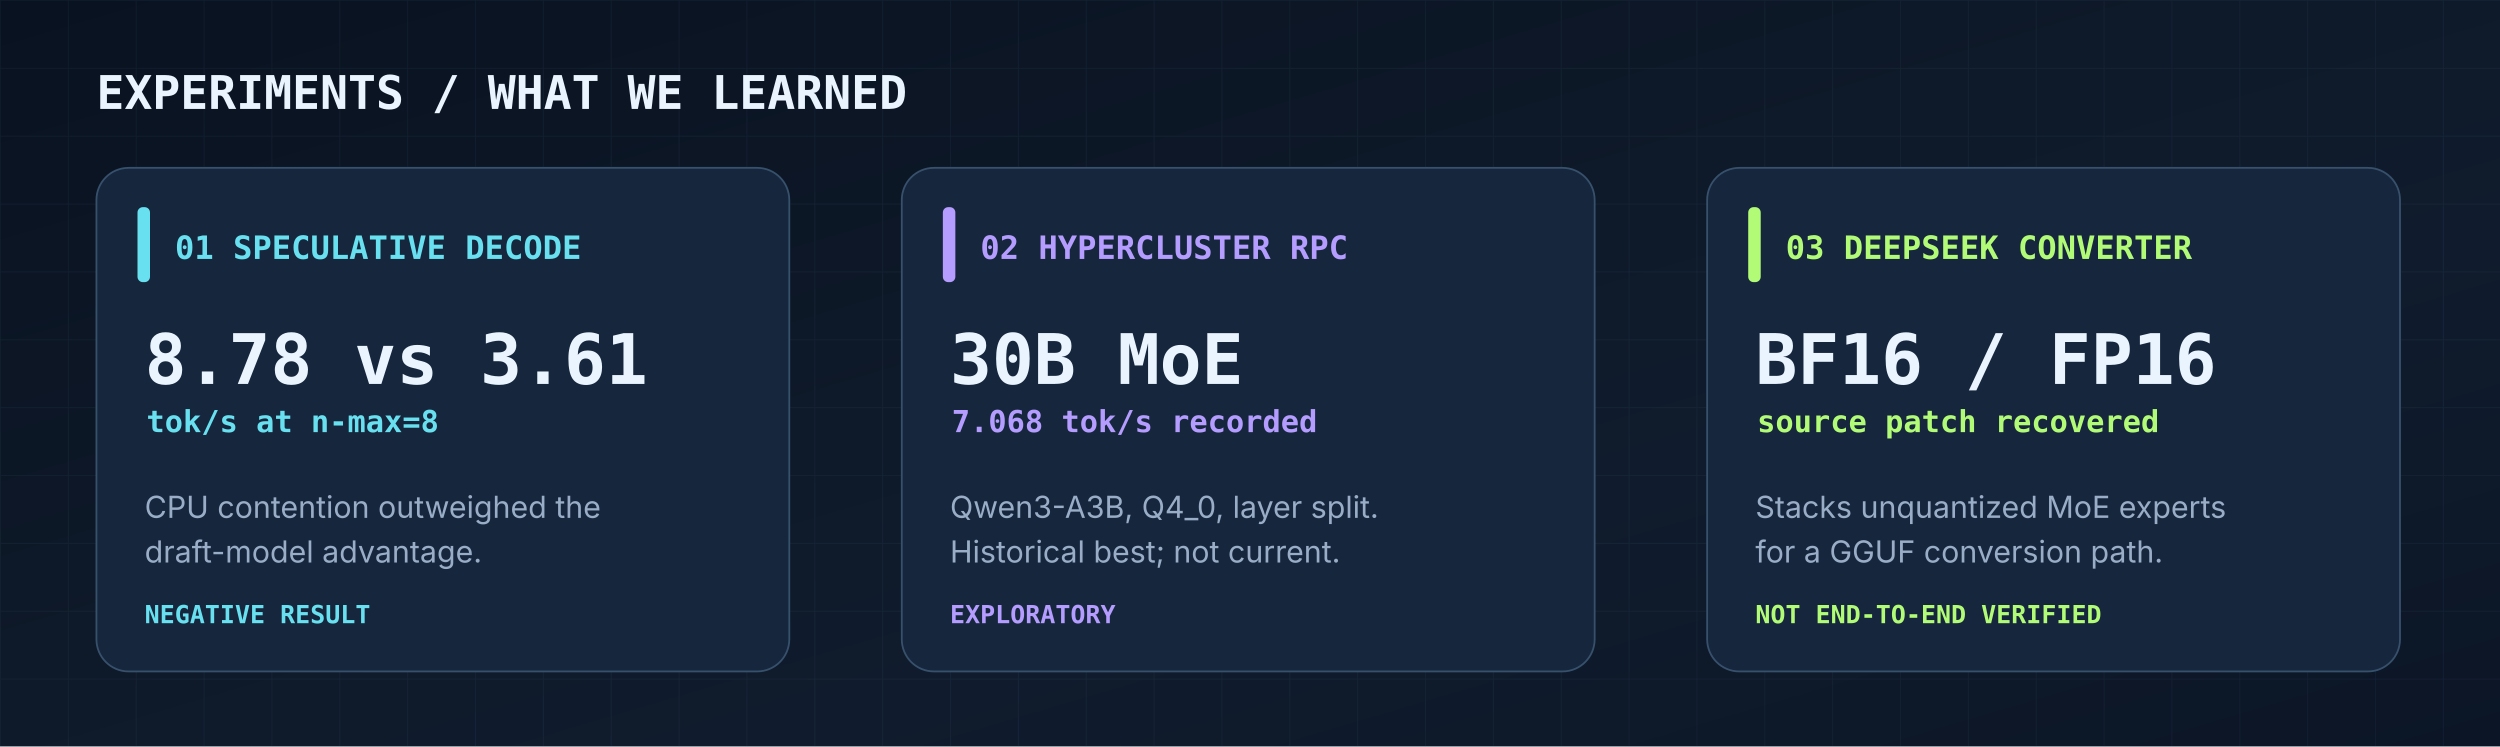
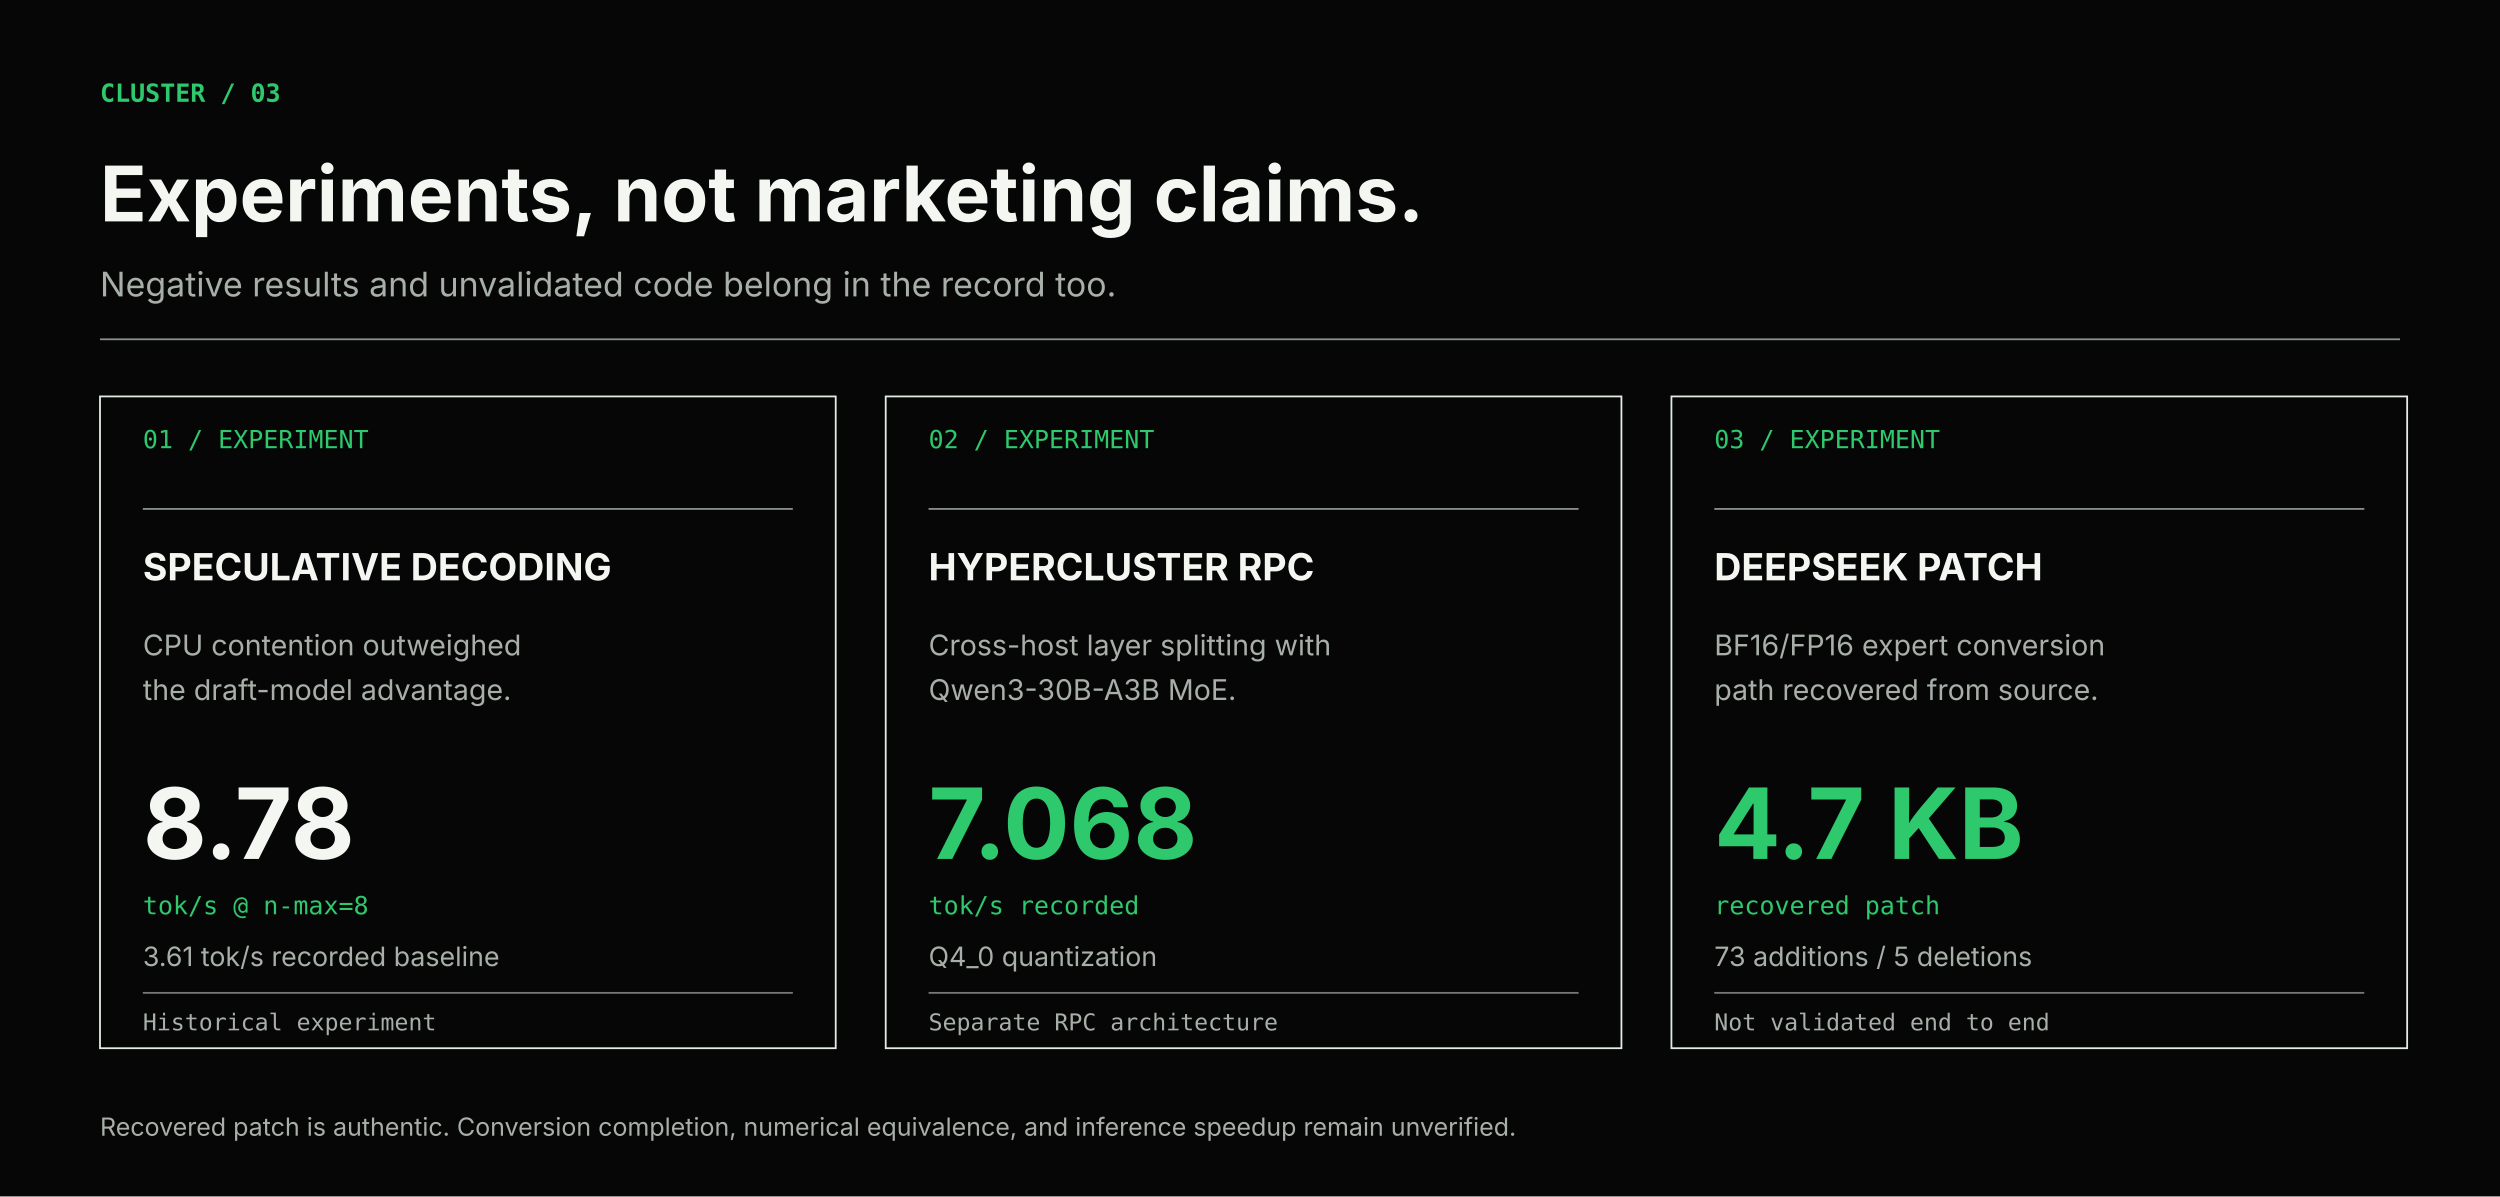
- <svg xmlns="http://www.w3.org/2000/svg" width="1400" height="418" viewBox="0 0 1400 418" role="img" aria-label="Three research and engineering experiments: speculative decoding on CPU, cross-host RPC for 30B MoE, and a recovered DeepSeek conversion patch">
-   <defs>
-     <linearGradient id="bg" x1="0" y1="0" x2="1" y2="1">
-       <stop offset="0" stop-color="#091220" />
-       <stop offset=".65" stop-color="#101c2d" />
-       <stop offset="1" stop-color="#0b1526" />
-     </linearGradient>
-     <linearGradient id="purplecyan" x1="0" y1="0" x2="1" y2="0">
-       <stop stop-color="#b59cff" />
-       <stop offset="1" stop-color="#68e0ef" />
-     </linearGradient>
-     <linearGradient id="warm" x1="0" y1="0" x2="1" y2="1">
-       <stop stop-color="#b1fb77" />
-       <stop offset="1" stop-color="#68e0ef" />
-     </linearGradient>
-     <pattern id="grid" width="38" height="38" patternUnits="userSpaceOnUse">
-       <path d="M 38 0 L 0 0 0 38" fill="none" stroke="#6f9cce" stroke-width=".8" opacity=".08" />
-     </pattern>
-     <filter id="glow">
-       <feGaussianBlur stdDeviation="6" result="blur" />
-       <feMerge>
-         <feMergeNode in="blur" />
-         <feMergeNode in="SourceGraphic" />
-       </feMerge>
-     </filter>
-   </defs>
-   <rect x="0" y="0" width="1400" height="418" rx="0" fill="url(#bg)" />
-   <rect x="0" y="0" width="1400" height="418" rx="0" fill="url(#grid)" />
-   <text x="54" y="61" font-family="IBM Plex Mono, JetBrains Mono, Consolas, monospace" font-size="26" font-weight="740" fill="#eaf4ff" opacity="1">EXPERIMENTS  /  WHAT WE LEARNED</text>
-   <rect x="54" y="94" width="388" height="282" rx="18" fill="#15263d" stroke="#37516c" stroke-width="1" />
-   <rect x="77" y="116" width="7" height="42" rx="3" fill="#68e0ef" />
-   <text x="98" y="145" font-family="IBM Plex Mono, JetBrains Mono, Consolas, monospace" font-size="18" font-weight="700" fill="#68e0ef" opacity="1">01  SPECULATIVE DECODE</text>
-   <text x="81" y="215" font-family="IBM Plex Mono, JetBrains Mono, Consolas, monospace" font-size="39" font-weight="760" fill="#eaf4ff" opacity="1">8.78 vs 3.61</text>
-   <text x="82" y="242" font-family="IBM Plex Mono, JetBrains Mono, Consolas, monospace" font-size="17" font-weight="600" fill="#68e0ef" opacity="1">tok/s at n-max=8</text>
-   <text x="81" y="290" font-family="Inter, Segoe UI, Arial, sans-serif" font-size="17" font-weight="400" fill="#99adc6" opacity="1">CPU contention outweighed the</text>
-   <text x="81" y="315" font-family="Inter, Segoe UI, Arial, sans-serif" font-size="17" font-weight="400" fill="#99adc6" opacity="1">draft-model advantage.</text>
-   <text x="81" y="349" font-family="IBM Plex Mono, JetBrains Mono, Consolas, monospace" font-size="14" font-weight="760" fill="#68e0ef" opacity="1">NEGATIVE RESULT</text>
-   <rect x="505" y="94" width="388" height="282" rx="18" fill="#15263d" stroke="#37516c" stroke-width="1" />
-   <rect x="528" y="116" width="7" height="42" rx="3" fill="#b59cff" />
-   <text x="549" y="145" font-family="IBM Plex Mono, JetBrains Mono, Consolas, monospace" font-size="18" font-weight="700" fill="#b59cff" opacity="1">02  HYPERCLUSTER RPC</text>
-   <text x="532" y="215" font-family="IBM Plex Mono, JetBrains Mono, Consolas, monospace" font-size="39" font-weight="760" fill="#eaf4ff" opacity="1">30B MoE</text>
-   <text x="533" y="242" font-family="IBM Plex Mono, JetBrains Mono, Consolas, monospace" font-size="17" font-weight="600" fill="#b59cff" opacity="1">7.068 tok/s recorded</text>
-   <text x="532" y="290" font-family="Inter, Segoe UI, Arial, sans-serif" font-size="17" font-weight="400" fill="#99adc6" opacity="1">Qwen3-A3B, Q4_0, layer split.</text>
-   <text x="532" y="315" font-family="Inter, Segoe UI, Arial, sans-serif" font-size="17" font-weight="400" fill="#99adc6" opacity="1">Historical best; not current.</text>
-   <text x="532" y="349" font-family="IBM Plex Mono, JetBrains Mono, Consolas, monospace" font-size="14" font-weight="760" fill="#b59cff" opacity="1">EXPLORATORY</text>
-   <rect x="956" y="94" width="388" height="282" rx="18" fill="#15263d" stroke="#37516c" stroke-width="1" />
-   <rect x="979" y="116" width="7" height="42" rx="3" fill="#b1fb77" />
-   <text x="1000" y="145" font-family="IBM Plex Mono, JetBrains Mono, Consolas, monospace" font-size="18" font-weight="700" fill="#b1fb77" opacity="1">03  DEEPSEEK CONVERTER</text>
-   <text x="983" y="215" font-family="IBM Plex Mono, JetBrains Mono, Consolas, monospace" font-size="39" font-weight="760" fill="#eaf4ff" opacity="1">BF16 / FP16</text>
-   <text x="984" y="242" font-family="IBM Plex Mono, JetBrains Mono, Consolas, monospace" font-size="17" font-weight="600" fill="#b1fb77" opacity="1">source patch recovered</text>
-   <text x="983" y="290" font-family="Inter, Segoe UI, Arial, sans-serif" font-size="17" font-weight="400" fill="#99adc6" opacity="1">Stacks unquantized MoE experts</text>
-   <text x="983" y="315" font-family="Inter, Segoe UI, Arial, sans-serif" font-size="17" font-weight="400" fill="#99adc6" opacity="1">for a GGUF conversion path.</text>
-   <text x="983" y="349" font-family="IBM Plex Mono, JetBrains Mono, Consolas, monospace" font-size="14" font-weight="760" fill="#b1fb77" opacity="1">NOT END-TO-END VERIFIED</text>
+ <svg xmlns="http://www.w3.org/2000/svg" width="1400" height="670" viewBox="0 0 1400 670" role="img">
+   <rect width="1400" height="670" fill="#050605" />
+   <text x="56" y="57" font-family="IBM Plex Mono,Consolas,monospace" font-size="14" font-weight="600" fill="#2EC86D">CLUSTER / 03</text>
+   <text x="56" y="124" font-family="Inter,Arial,sans-serif" font-size="43" font-weight="650" fill="#F4F6F2">Experiments, not marketing claims.</text>
+   <text x="56" y="166" font-family="Inter,Arial,sans-serif" font-size="19" font-weight="400" fill="#A7AFA8">Negative results and unvalidated code belong in the record too.</text>
+   <line x1="56" y1="190" x2="1344" y2="190" stroke="#E3ECE3" stroke-width="1" opacity="0.6" />
+   <rect x="56" y="222" width="412" height="365" rx="0" fill="none" stroke="#E3ECE3" stroke-width="1" opacity="1" />
+   <text x="80" y="251" font-family="IBM Plex Mono,Consolas,monospace" font-size="14" font-weight="500" fill="#2EC86D">01 / EXPERIMENT</text>
+   <line x1="80" y1="285" x2="444" y2="285" stroke="#E3ECE3" stroke-width="1" opacity="0.6" />
+   <text x="80" y="325" font-family="Inter,Arial,sans-serif" font-size="21" font-weight="650" fill="#F4F6F2">SPECULATIVE DECODING</text>
+   <text x="80" y="367" font-family="Inter,Arial,sans-serif" font-size="16" font-weight="400" fill="#A7AFA8">CPU contention outweighed</text>
+   <text x="80" y="392" font-family="Inter,Arial,sans-serif" font-size="16" font-weight="400" fill="#A7AFA8">the draft-model advantage.</text>
+   <text x="80" y="481" font-family="Inter,Arial,sans-serif" font-size="55" font-weight="650" fill="#F4F6F2">8.78</text>
+   <text x="80" y="512" font-family="IBM Plex Mono,Consolas,monospace" font-size="14" font-weight="500" fill="#2EC86D">tok/s @ n-max=8</text>
+   <text x="80" y="541" font-family="Inter,Arial,sans-serif" font-size="15" font-weight="400" fill="#A7AFA8">3.61 tok/s recorded baseline</text>
+   <line x1="80" y1="556" x2="444" y2="556" stroke="#E3ECE3" stroke-width="1" opacity="0.5" />
+   <text x="80" y="577" font-family="IBM Plex Mono,Consolas,monospace" font-size="13" font-weight="400" fill="#A7AFA8">Historical experiment</text>
+   <rect x="496" y="222" width="412" height="365" rx="0" fill="none" stroke="#E3ECE3" stroke-width="1" opacity="1" />
+   <text x="520" y="251" font-family="IBM Plex Mono,Consolas,monospace" font-size="14" font-weight="500" fill="#2EC86D">02 / EXPERIMENT</text>
+   <line x1="520" y1="285" x2="884" y2="285" stroke="#E3ECE3" stroke-width="1" opacity="0.6" />
+   <text x="520" y="325" font-family="Inter,Arial,sans-serif" font-size="21" font-weight="650" fill="#F4F6F2">HYPERCLUSTER RPC</text>
+   <text x="520" y="367" font-family="Inter,Arial,sans-serif" font-size="16" font-weight="400" fill="#A7AFA8">Cross-host layer splitting with</text>
+   <text x="520" y="392" font-family="Inter,Arial,sans-serif" font-size="16" font-weight="400" fill="#A7AFA8">Qwen3-30B-A3B MoE.</text>
+   <text x="520" y="481" font-family="Inter,Arial,sans-serif" font-size="55" font-weight="650" fill="#2EC86D">7.068</text>
+   <text x="520" y="512" font-family="IBM Plex Mono,Consolas,monospace" font-size="14" font-weight="500" fill="#2EC86D">tok/s recorded</text>
+   <text x="520" y="541" font-family="Inter,Arial,sans-serif" font-size="15" font-weight="400" fill="#A7AFA8">Q4_0 quantization</text>
+   <line x1="520" y1="556" x2="884" y2="556" stroke="#E3ECE3" stroke-width="1" opacity="0.5" />
+   <text x="520" y="577" font-family="IBM Plex Mono,Consolas,monospace" font-size="13" font-weight="400" fill="#A7AFA8">Separate RPC architecture</text>
+   <rect x="936" y="222" width="412" height="365" rx="0" fill="none" stroke="#E3ECE3" stroke-width="1" opacity="1" />
+   <text x="960" y="251" font-family="IBM Plex Mono,Consolas,monospace" font-size="14" font-weight="500" fill="#2EC86D">03 / EXPERIMENT</text>
+   <line x1="960" y1="285" x2="1324" y2="285" stroke="#E3ECE3" stroke-width="1" opacity="0.6" />
+   <text x="960" y="325" font-family="Inter,Arial,sans-serif" font-size="21" font-weight="650" fill="#F4F6F2">DEEPSEEK PATCH</text>
+   <text x="960" y="367" font-family="Inter,Arial,sans-serif" font-size="16" font-weight="400" fill="#A7AFA8">BF16/FP16 expert conversion</text>
+   <text x="960" y="392" font-family="Inter,Arial,sans-serif" font-size="16" font-weight="400" fill="#A7AFA8">path recovered from source.</text>
+   <text x="960" y="481" font-family="Inter,Arial,sans-serif" font-size="55" font-weight="650" fill="#2EC86D">4.7 KB</text>
+   <text x="960" y="512" font-family="IBM Plex Mono,Consolas,monospace" font-size="14" font-weight="500" fill="#2EC86D">recovered patch</text>
+   <text x="960" y="541" font-family="Inter,Arial,sans-serif" font-size="15" font-weight="400" fill="#A7AFA8">73 additions / 5 deletions</text>
+   <line x1="960" y1="556" x2="1324" y2="556" stroke="#E3ECE3" stroke-width="1" opacity="0.5" />
+   <text x="960" y="577" font-family="IBM Plex Mono,Consolas,monospace" font-size="13" font-weight="400" fill="#A7AFA8">Not validated end to end</text>
+   <text x="56" y="636" font-family="Inter,Arial,sans-serif" font-size="14" font-weight="400" fill="#A7AFA8">Recovered patch is authentic. Conversion completion, numerical equivalence, and inference speedup remain unverified.</text>
</svg>
